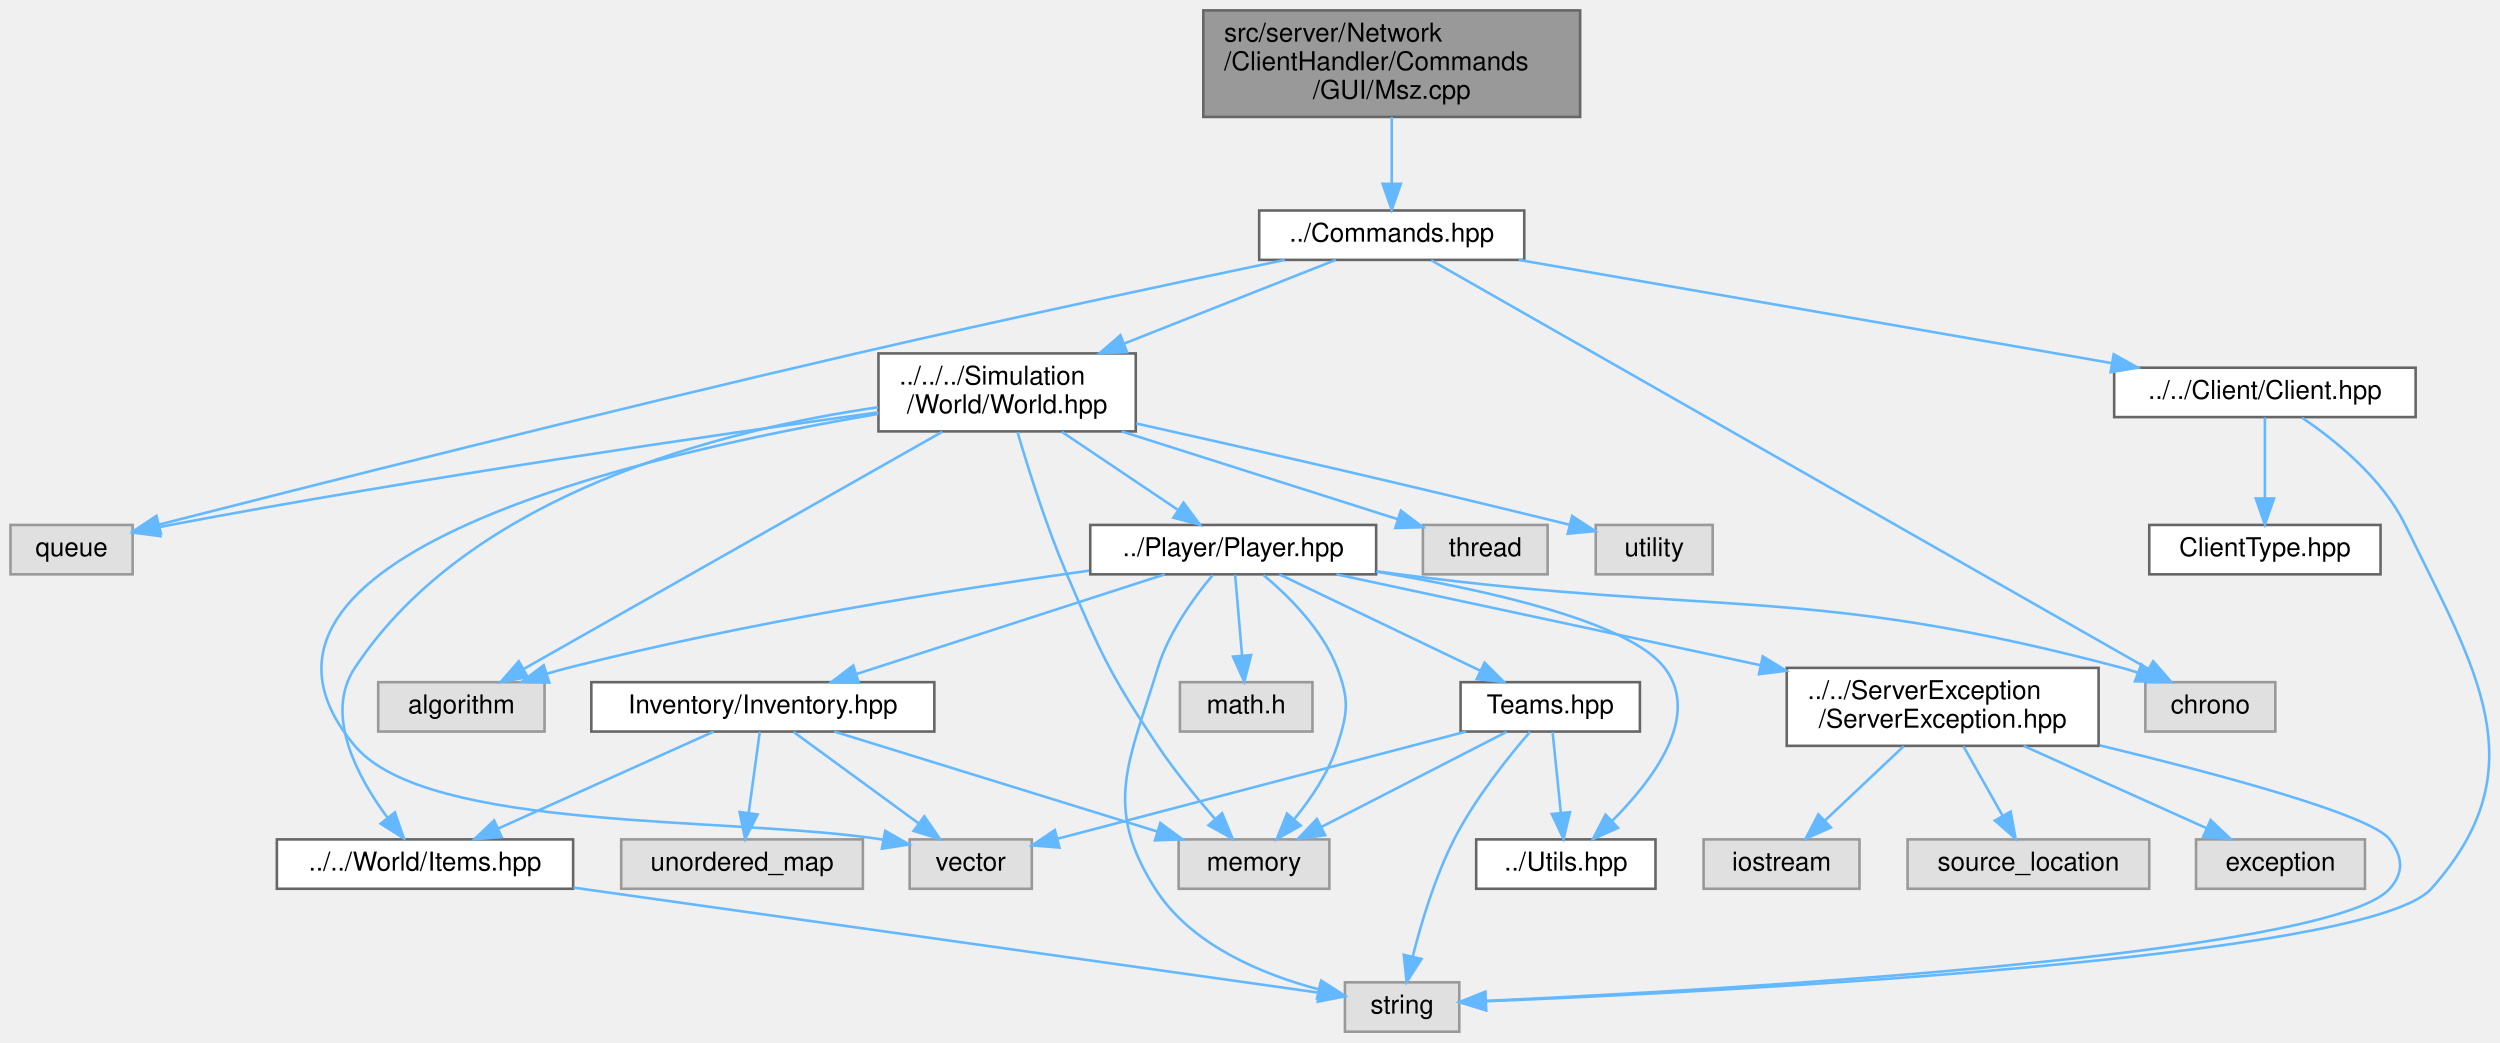
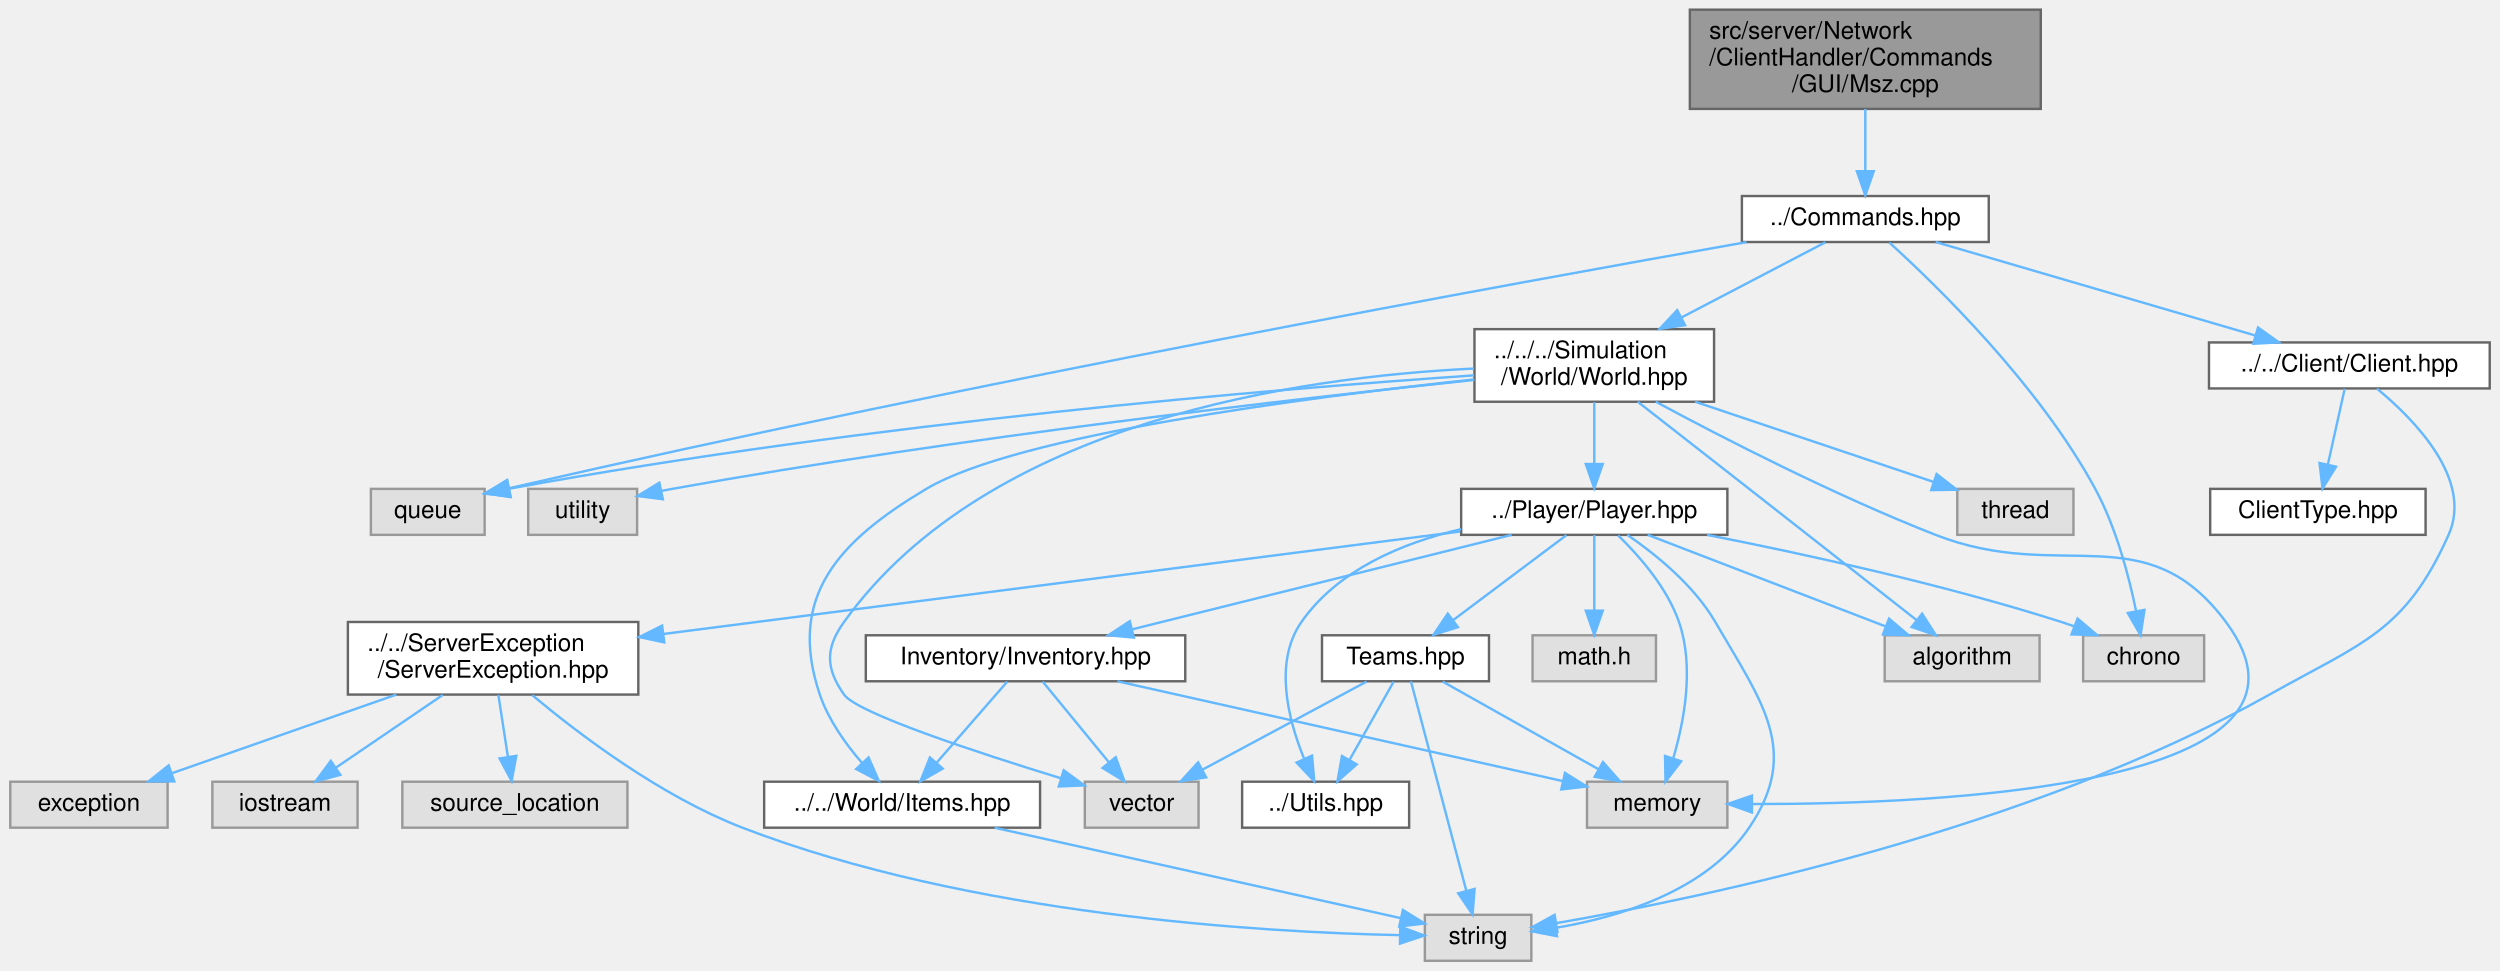
- <svg xmlns="http://www.w3.org/2000/svg" xmlns:xlink="http://www.w3.org/1999/xlink" width="962pt" height="401pt" viewBox="0.00 0.00 961.93 401.00">
+ <svg xmlns="http://www.w3.org/2000/svg" xmlns:xlink="http://www.w3.org/1999/xlink" width="1033pt" height="401pt" viewBox="0.00 0.00 1032.50 401.00">
  <g id="graph0" class="graph" transform="scale(1 1) rotate(0) translate(4 397)">
    <g id="Node000001" class="node">
      <g id="a_Node000001">
        <a xlink:title=" ">
-           <polygon fill="#999999" stroke="#666666" points="604,-393 459,-393 459,-352 604,-352 604,-393" />
-           <text text-anchor="start" x="467" y="-381" font-family="Helvetica,sans-Serif" font-size="10.00">src/server/Network</text>
-           <text text-anchor="start" x="467" y="-370" font-family="Helvetica,sans-Serif" font-size="10.00">/ClientHandler/Commands</text>
-           <text text-anchor="middle" x="531.5" y="-359" font-family="Helvetica,sans-Serif" font-size="10.00">/GUI/Msz.cpp</text>
+           <polygon fill="#999999" stroke="#666666" points="839,-393 694,-393 694,-352 839,-352 839,-393" />
+           <text text-anchor="start" x="702" y="-381" font-family="Helvetica,sans-Serif" font-size="10.00">src/server/Network</text>
+           <text text-anchor="start" x="702" y="-370" font-family="Helvetica,sans-Serif" font-size="10.00">/ClientHandler/Commands</text>
+           <text text-anchor="middle" x="766.5" y="-359" font-family="Helvetica,sans-Serif" font-size="10.00">/GUI/Msz.cpp</text>
        </a>
      </g>
    </g>
    <g id="Node000002" class="node">
      <g id="a_Node000002">
        <a xlink:href="Commands_8hpp.html" target="_top" xlink:title=" ">
-           <polygon fill="white" stroke="#666666" points="582.5,-316 480.5,-316 480.5,-297 582.5,-297 582.5,-316" />
-           <text text-anchor="middle" x="531.5" y="-304" font-family="Helvetica,sans-Serif" font-size="10.00">../Commands.hpp</text>
+           <polygon fill="white" stroke="#666666" points="817.5,-316 715.5,-316 715.5,-297 817.5,-297 817.5,-316" />
+           <text text-anchor="middle" x="766.5" y="-304" font-family="Helvetica,sans-Serif" font-size="10.00">../Commands.hpp</text>
        </a>
      </g>
    </g>
    <g id="edge1_Node000001_Node000002" class="edge">
      <g id="a_edge1_Node000001_Node000002">
        <a xlink:title=" ">
-           <path fill="none" stroke="#63b8ff" d="M531.5,-351.95C531.5,-343.85 531.5,-334.5 531.5,-326.47" />
-           <polygon fill="#63b8ff" stroke="#63b8ff" points="535,-326.26 531.5,-316.26 528,-326.26 535,-326.26" />
+           <path fill="none" stroke="#63b8ff" d="M766.5,-351.95C766.5,-343.85 766.5,-334.5 766.5,-326.47" />
+           <polygon fill="#63b8ff" stroke="#63b8ff" points="770,-326.26 766.5,-316.26 763,-326.26 770,-326.26" />
        </a>
      </g>
    </g>
    <g id="Node000003" class="node">
      <g id="a_Node000003">
        <a xlink:href="World_8hpp.html" target="_top" xlink:title=" ">
-           <polygon fill="white" stroke="#666666" points="433,-261 334,-261 334,-231 433,-231 433,-261" />
-           <text text-anchor="start" x="342" y="-249" font-family="Helvetica,sans-Serif" font-size="10.00">../../../Simulation</text>
-           <text text-anchor="middle" x="383.5" y="-238" font-family="Helvetica,sans-Serif" font-size="10.00">/World/World.hpp</text>
+           <polygon fill="white" stroke="#666666" points="704,-261 605,-261 605,-231 704,-231 704,-261" />
+           <text text-anchor="start" x="613" y="-249" font-family="Helvetica,sans-Serif" font-size="10.00">../../../Simulation</text>
+           <text text-anchor="middle" x="654.5" y="-238" font-family="Helvetica,sans-Serif" font-size="10.00">/World/World.hpp</text>
        </a>
      </g>
    </g>
    <g id="edge2_Node000002_Node000003" class="edge">
      <g id="a_edge2_Node000002_Node000003">
        <a xlink:title=" ">
-           <path fill="none" stroke="#63b8ff" d="M509.98,-296.99C488.77,-288.61 455.72,-275.55 428.72,-264.87" />
-           <polygon fill="#63b8ff" stroke="#63b8ff" points="429.67,-261.49 419.08,-261.06 427.09,-268 429.67,-261.49" />
+           <path fill="none" stroke="#63b8ff" d="M749.97,-296.87C734.35,-288.71 710.4,-276.2 690.39,-265.75" />
+           <polygon fill="#63b8ff" stroke="#63b8ff" points="692.01,-262.64 681.52,-261.11 688.77,-268.85 692.01,-262.64" />
        </a>
      </g>
    </g>
    <g id="Node000007" class="node">
      <g id="a_Node000007">
        <a xlink:title=" ">
-           <polygon fill="#e0e0e0" stroke="#999999" points="47,-195 0,-195 0,-176 47,-176 47,-195" />
-           <text text-anchor="middle" x="23.5" y="-183" font-family="Helvetica,sans-Serif" font-size="10.00">queue</text>
-         </a>
-       </g>
-     </g>
-     <g id="edge37_Node000002_Node000007" class="edge">
-       <g id="a_edge37_Node000002_Node000007">
-         <a xlink:title=" ">
-           <path fill="none" stroke="#63b8ff" d="M490.38,-296.99C448.75,-288.28 382.54,-274.19 325.5,-261 227.88,-238.42 113.13,-209.44 57.35,-195.19" />
-           <polygon fill="#63b8ff" stroke="#63b8ff" points="57.88,-191.71 47.32,-192.63 56.15,-198.5 57.88,-191.71" />
+           <polygon fill="#e0e0e0" stroke="#999999" points="196,-195 149,-195 149,-176 196,-176 196,-195" />
+           <text text-anchor="middle" x="172.5" y="-183" font-family="Helvetica,sans-Serif" font-size="10.00">queue</text>
+         </a>
+       </g>
+     </g>
+     <g id="edge36_Node000002_Node000007" class="edge">
+       <g id="a_edge36_Node000002_Node000007">
+         <a xlink:title=" ">
+           <path fill="none" stroke="#63b8ff" d="M717.41,-296.96C621.08,-279.98 400.43,-239.87 206.04,-195.25" />
+           <polygon fill="#63b8ff" stroke="#63b8ff" points="206.75,-191.82 196.22,-192.99 205.18,-198.64 206.75,-191.82" />
        </a>
      </g>
    </g>
    <g id="Node000013" class="node">
      <g id="a_Node000013">
        <a xlink:title=" ">
-           <polygon fill="#e0e0e0" stroke="#999999" points="871.5,-134.5 821.5,-134.5 821.5,-115.5 871.5,-115.5 871.5,-134.5" />
-           <text text-anchor="middle" x="846.5" y="-122.5" font-family="Helvetica,sans-Serif" font-size="10.00">chrono</text>
-         </a>
-       </g>
-     </g>
-     <g id="edge36_Node000002_Node000013" class="edge">
-       <g id="a_edge36_Node000002_Node000013">
-         <a xlink:title=" ">
-           <path fill="none" stroke="#63b8ff" d="M546.69,-296.84C597.32,-267.99 760.57,-174.97 822.43,-139.71" />
-           <polygon fill="#63b8ff" stroke="#63b8ff" points="824.5,-142.56 831.46,-134.57 821.04,-136.48 824.5,-142.56" />
-         </a>
-       </g>
-     </g>
-     <g id="Node000023" class="node">
-       <g id="a_Node000023">
+           <polygon fill="#e0e0e0" stroke="#999999" points="906.5,-134.5 856.5,-134.5 856.5,-115.5 906.5,-115.5 906.5,-134.5" />
+           <text text-anchor="middle" x="881.5" y="-122.5" font-family="Helvetica,sans-Serif" font-size="10.00">chrono</text>
+         </a>
+       </g>
+     </g>
+     <g id="edge35_Node000002_Node000013" class="edge">
+       <g id="a_edge35_Node000002_Node000013">
+         <a xlink:title=" ">
+           <path fill="none" stroke="#63b8ff" d="M776.41,-296.79C795.63,-279.37 838.14,-238.16 861.5,-195 870.12,-179.08 875.4,-159.02 878.35,-144.64" />
+           <polygon fill="#63b8ff" stroke="#63b8ff" points="881.84,-144.99 880.24,-134.51 874.96,-143.7 881.84,-144.99" />
+         </a>
+       </g>
+     </g>
+     <g id="Node000022" class="node">
+       <g id="a_Node000022">
        <a xlink:href="Client_8hpp.html" target="_top" xlink:title=" ">
-           <polygon fill="white" stroke="#666666" points="925.5,-255.5 809.5,-255.5 809.5,-236.5 925.5,-236.5 925.5,-255.5" />
-           <text text-anchor="middle" x="867.5" y="-243.5" font-family="Helvetica,sans-Serif" font-size="10.00">../../Client/Client.hpp</text>
-         </a>
-       </g>
-     </g>
-     <g id="edge33_Node000002_Node000023" class="edge">
-       <g id="a_edge33_Node000002_Node000023">
-         <a xlink:title=" ">
-           <path fill="none" stroke="#63b8ff" d="M580.36,-296.99C640.83,-286.47 743.72,-268.55 808.52,-257.27" />
-           <polygon fill="#63b8ff" stroke="#63b8ff" points="809.33,-260.68 818.58,-255.52 808.13,-253.78 809.33,-260.68" />
+           <polygon fill="white" stroke="#666666" points="1024.5,-255.5 908.5,-255.5 908.5,-236.5 1024.5,-236.5 1024.5,-255.5" />
+           <text text-anchor="middle" x="966.5" y="-243.5" font-family="Helvetica,sans-Serif" font-size="10.00">../../Client/Client.hpp</text>
+         </a>
+       </g>
+     </g>
+     <g id="edge32_Node000002_Node000022" class="edge">
+       <g id="a_edge32_Node000002_Node000022">
+         <a xlink:title=" ">
+           <path fill="none" stroke="#63b8ff" d="M795.58,-296.99C830.39,-286.81 888.82,-269.72 927.51,-258.4" />
+           <polygon fill="#63b8ff" stroke="#63b8ff" points="928.77,-261.68 937.38,-255.52 926.8,-254.96 928.77,-261.68" />
        </a>
      </g>
    </g>
    <g id="Node000004" class="node">
      <g id="a_Node000004">
        <a xlink:title=" ">
-           <polygon fill="#e0e0e0" stroke="#999999" points="205.5,-134.5 141.5,-134.5 141.5,-115.5 205.5,-115.5 205.5,-134.5" />
-           <text text-anchor="middle" x="173.5" y="-122.5" font-family="Helvetica,sans-Serif" font-size="10.00">algorithm</text>
+           <polygon fill="#e0e0e0" stroke="#999999" points="838.5,-134.5 774.5,-134.5 774.5,-115.5 838.5,-115.5 838.5,-134.5" />
+           <text text-anchor="middle" x="806.5" y="-122.5" font-family="Helvetica,sans-Serif" font-size="10.00">algorithm</text>
        </a>
      </g>
    </g>
    <g id="edge3_Node000003_Node000004" class="edge">
      <g id="a_edge3_Node000003_Node000004">
        <a xlink:title=" ">
-           <path fill="none" stroke="#63b8ff" d="M358.59,-230.88C317.85,-207.8 237.52,-162.28 197.43,-139.56" />
-           <polygon fill="#63b8ff" stroke="#63b8ff" points="199.03,-136.45 188.61,-134.56 195.58,-142.54 199.03,-136.45" />
+           <path fill="none" stroke="#63b8ff" d="M672.44,-231C685.27,-220.98 702.96,-207.17 718.5,-195 742.41,-176.28 769.95,-154.68 787.76,-140.71" />
+           <polygon fill="#63b8ff" stroke="#63b8ff" points="789.96,-143.43 795.67,-134.5 785.64,-137.92 789.96,-143.43" />
        </a>
      </g>
    </g>
    <g id="Node000005" class="node">
      <g id="a_Node000005">
        <a xlink:title=" ">
-           <polygon fill="#e0e0e0" stroke="#999999" points="507.5,-74 449.5,-74 449.5,-55 507.5,-55 507.5,-74" />
-           <text text-anchor="middle" x="478.5" y="-62" font-family="Helvetica,sans-Serif" font-size="10.00">memory</text>
+           <polygon fill="#e0e0e0" stroke="#999999" points="709.5,-74 651.5,-74 651.5,-55 709.5,-55 709.5,-74" />
+           <text text-anchor="middle" x="680.5" y="-62" font-family="Helvetica,sans-Serif" font-size="10.00">memory</text>
        </a>
      </g>
    </g>
    <g id="edge4_Node000003_Node000005" class="edge">
      <g id="a_edge4_Node000003_Node000005">
        <a xlink:title=" ">
-           <path fill="none" stroke="#63b8ff" d="M387.5,-230.74C391.64,-216.6 398.6,-194.46 406.5,-176 419.57,-145.48 423.01,-137.58 441.5,-110 448.06,-100.21 456.37,-90.06 463.46,-81.92" />
-           <polygon fill="#63b8ff" stroke="#63b8ff" points="466.23,-84.07 470.27,-74.27 461.01,-79.41 466.23,-84.07" />
+           <path fill="none" stroke="#63b8ff" d="M679.92,-230.99C707.72,-216.03 753.88,-192.3 795.5,-176 847.35,-155.69 882.26,-184.67 915.5,-140 965.93,-72.22 798.88,-64.67 719.75,-64.77" />
+           <polygon fill="#63b8ff" stroke="#63b8ff" points="719.63,-61.27 709.65,-64.82 719.66,-68.27 719.63,-61.27" />
        </a>
      </g>
    </g>
    <g id="Node000006" class="node">
      <g id="a_Node000006">
        <a xlink:title=" ">
-           <polygon fill="#e0e0e0" stroke="#999999" points="393,-74 346,-74 346,-55 393,-55 393,-74" />
-           <text text-anchor="middle" x="369.5" y="-62" font-family="Helvetica,sans-Serif" font-size="10.00">vector</text>
+           <polygon fill="#e0e0e0" stroke="#999999" points="491,-74 444,-74 444,-55 491,-55 491,-74" />
+           <text text-anchor="middle" x="467.5" y="-62" font-family="Helvetica,sans-Serif" font-size="10.00">vector</text>
        </a>
      </g>
    </g>
    <g id="edge5_Node000003_Node000006" class="edge">
      <g id="a_edge5_Node000003_Node000006">
        <a xlink:title=" ">
-           <path fill="none" stroke="#63b8ff" d="M333.87,-237.72C244.49,-222.62 71.17,-183.04 132.5,-110 160.5,-76.65 277.43,-83 335.64,-73.93" />
-           <polygon fill="#63b8ff" stroke="#63b8ff" points="336.6,-77.31 345.79,-72.04 335.32,-70.43 336.6,-77.31" />
+           <path fill="none" stroke="#63b8ff" d="M604.81,-244.72C533.51,-241.31 404.19,-223.23 344.5,-140 336.73,-129.16 336.84,-120.91 344.5,-110 349.89,-102.32 399.54,-86.02 434.08,-75.43" />
+           <polygon fill="#63b8ff" stroke="#63b8ff" points="435.27,-78.73 443.82,-72.47 433.23,-72.03 435.27,-78.73" />
        </a>
      </g>
    </g>
    <g id="edge6_Node000003_Node000007" class="edge">
      <g id="a_edge6_Node000003_Node000007">
        <a xlink:title=" ">
-           <path fill="none" stroke="#63b8ff" d="M333.96,-238.34C270.58,-229.59 157.52,-213.17 61.5,-195 60.05,-194.72 58.56,-194.43 57.07,-194.13" />
-           <polygon fill="#63b8ff" stroke="#63b8ff" points="57.67,-190.68 47.17,-192.05 56.23,-197.53 57.67,-190.68" />
+           <path fill="none" stroke="#63b8ff" d="M604.87,-241.91C523.36,-236.31 355.99,-222.59 206.03,-195.04" />
+           <polygon fill="#63b8ff" stroke="#63b8ff" points="206.65,-191.6 196.18,-193.21 205.37,-198.48 206.65,-191.6" />
        </a>
      </g>
    </g>
    <g id="Node000008" class="node">
      <g id="a_Node000008">
        <a xlink:title=" ">
-           <polygon fill="#e0e0e0" stroke="#999999" points="591.5,-195 543.5,-195 543.5,-176 591.5,-176 591.5,-195" />
-           <text text-anchor="middle" x="567.5" y="-183" font-family="Helvetica,sans-Serif" font-size="10.00">thread</text>
+           <polygon fill="#e0e0e0" stroke="#999999" points="852.5,-195 804.5,-195 804.5,-176 852.5,-176 852.5,-195" />
+           <text text-anchor="middle" x="828.5" y="-183" font-family="Helvetica,sans-Serif" font-size="10.00">thread</text>
        </a>
      </g>
    </g>
    <g id="edge7_Node000003_Node000008" class="edge">
      <g id="a_edge7_Node000003_Node000008">
        <a xlink:title=" ">
-           <path fill="none" stroke="#63b8ff" d="M427.57,-230.99C460.24,-220.6 504.09,-206.66 533.94,-197.17" />
-           <polygon fill="#63b8ff" stroke="#63b8ff" points="535.02,-200.5 543.49,-194.13 532.9,-193.83 535.02,-200.5" />
+           <path fill="none" stroke="#63b8ff" d="M696.18,-230.99C726.26,-220.87 766.38,-207.38 794.53,-197.92" />
+           <polygon fill="#63b8ff" stroke="#63b8ff" points="795.95,-201.13 804.32,-194.63 793.72,-194.5 795.95,-201.13" />
        </a>
      </g>
    </g>
    <g id="Node000009" class="node">
      <g id="a_Node000009">
        <a xlink:title=" ">
-           <polygon fill="#e0e0e0" stroke="#999999" points="655,-195 610,-195 610,-176 655,-176 655,-195" />
-           <text text-anchor="middle" x="632.5" y="-183" font-family="Helvetica,sans-Serif" font-size="10.00">utility</text>
+           <polygon fill="#e0e0e0" stroke="#999999" points="259,-195 214,-195 214,-176 259,-176 259,-195" />
+           <text text-anchor="middle" x="236.5" y="-183" font-family="Helvetica,sans-Serif" font-size="10.00">utility</text>
        </a>
      </g>
    </g>
    <g id="edge8_Node000003_Node000009" class="edge">
      <g id="a_edge8_Node000003_Node000009">
        <a xlink:title=" ">
-           <path fill="none" stroke="#63b8ff" d="M433.17,-234.05C475.07,-224.7 536.88,-210.64 600.06,-195.04" />
-           <polygon fill="#63b8ff" stroke="#63b8ff" points="600.93,-198.43 609.8,-192.63 599.25,-191.64 600.93,-198.43" />
+           <path fill="none" stroke="#63b8ff" d="M604.95,-240.02C532.03,-232.35 391.68,-216.28 273.5,-195 272.04,-194.74 270.55,-194.45 269.05,-194.16" />
+           <polygon fill="#63b8ff" stroke="#63b8ff" points="269.64,-190.71 259.13,-192.06 268.19,-197.55 269.64,-190.71" />
        </a>
      </g>
    </g>
    <g id="Node000010" class="node">
      <g id="a_Node000010">
        <a xlink:href="Player_8hpp.html" target="_top" xlink:title=" ">
-           <polygon fill="white" stroke="#666666" points="525.5,-195 415.5,-195 415.5,-176 525.5,-176 525.5,-195" />
-           <text text-anchor="middle" x="470.5" y="-183" font-family="Helvetica,sans-Serif" font-size="10.00">../Player/Player.hpp</text>
+           <polygon fill="white" stroke="#666666" points="709.5,-195 599.5,-195 599.5,-176 709.5,-176 709.5,-195" />
+           <text text-anchor="middle" x="654.5" y="-183" font-family="Helvetica,sans-Serif" font-size="10.00">../Player/Player.hpp</text>
        </a>
      </g>
    </g>
    <g id="edge9_Node000003_Node000010" class="edge">
      <g id="a_edge9_Node000003_Node000010">
        <a xlink:title=" ">
-           <path fill="none" stroke="#63b8ff" d="M404.56,-230.84C418.04,-221.77 435.49,-210.04 449.05,-200.92" />
-           <polygon fill="#63b8ff" stroke="#63b8ff" points="451.37,-203.58 457.72,-195.09 447.47,-197.77 451.37,-203.58" />
+           <path fill="none" stroke="#63b8ff" d="M654.5,-230.84C654.5,-223.21 654.5,-213.7 654.5,-205.45" />
+           <polygon fill="#63b8ff" stroke="#63b8ff" points="658,-205.27 654.5,-195.27 651,-205.27 658,-205.27" />
        </a>
      </g>
    </g>
    <g id="Node000019" class="node">
      <g id="a_Node000019">
        <a xlink:href="Items_8hpp.html" target="_top" xlink:title=" ">
-           <polygon fill="white" stroke="#666666" points="216.5,-74 102.5,-74 102.5,-55 216.5,-55 216.5,-74" />
-           <text text-anchor="middle" x="159.5" y="-62" font-family="Helvetica,sans-Serif" font-size="10.00">../../World/Items.hpp</text>
-         </a>
-       </g>
-     </g>
-     <g id="edge32_Node000003_Node000019" class="edge">
-       <g id="a_edge32_Node000003_Node000019">
-         <a xlink:title=" ">
-           <path fill="none" stroke="#63b8ff" d="M333.85,-240.29C274.34,-231.67 177.09,-207.49 132.5,-140 120.6,-121.99 133.44,-98.06 145.15,-82.24" />
-           <polygon fill="#63b8ff" stroke="#63b8ff" points="147.92,-84.39 151.38,-74.38 142.43,-80.04 147.92,-84.39" />
+           <polygon fill="white" stroke="#666666" points="425.5,-74 311.5,-74 311.5,-55 425.5,-55 425.5,-74" />
+           <text text-anchor="middle" x="368.5" y="-62" font-family="Helvetica,sans-Serif" font-size="10.00">../../World/Items.hpp</text>
+         </a>
+       </g>
+     </g>
+     <g id="edge31_Node000003_Node000019" class="edge">
+       <g id="a_edge31_Node000003_Node000019">
+         <a xlink:title=" ">
+           <path fill="none" stroke="#63b8ff" d="M604.77,-240.21C535.96,-232.87 415.93,-217.32 378.5,-195 341.96,-173.22 320.87,-150.3 334.5,-110 338.06,-99.47 345.22,-89.48 352.05,-81.63" />
+           <polygon fill="#63b8ff" stroke="#63b8ff" points="354.63,-84.01 358.89,-74.31 349.51,-79.23 354.63,-84.01" />
        </a>
      </g>
    </g>
    <g id="edge12_Node000010_Node000004" class="edge">
      <g id="a_edge12_Node000010_Node000004">
        <a xlink:title=" ">
-           <path fill="none" stroke="#63b8ff" d="M415.04,-177.42C362.82,-170.16 282.68,-157.45 214.5,-140 211.86,-139.32 209.14,-138.56 206.43,-137.74" />
-           <polygon fill="#63b8ff" stroke="#63b8ff" points="207.32,-134.35 196.72,-134.64 205.18,-141.02 207.32,-134.35" />
+           <path fill="none" stroke="#63b8ff" d="M676.6,-175.99C702.49,-166.03 745.58,-149.45 774.97,-138.13" />
+           <polygon fill="#63b8ff" stroke="#63b8ff" points="776.3,-141.38 784.37,-134.52 773.78,-134.84 776.3,-141.38" />
        </a>
      </g>
    </g>
    <g id="edge14_Node000010_Node000005" class="edge">
      <g id="a_edge14_Node000010_Node000005">
        <a xlink:title=" ">
-           <path fill="none" stroke="#63b8ff" d="M482.14,-175.73C491.81,-167.67 504.85,-154.74 510.5,-140 515.27,-127.55 514.59,-122.69 510.5,-110 507.16,-99.62 500.4,-89.62 493.95,-81.74" />
-           <polygon fill="#63b8ff" stroke="#63b8ff" points="496.47,-79.31 487.25,-74.1 491.21,-83.92 496.47,-79.31" />
+           <path fill="none" stroke="#63b8ff" d="M664.38,-175.75C672.89,-167.5 684.55,-154.3 689.5,-140 695.88,-121.57 691.72,-99.23 687.17,-83.84" />
+           <polygon fill="#63b8ff" stroke="#63b8ff" points="690.39,-82.43 683.93,-74.03 683.74,-84.62 690.39,-82.43" />
        </a>
      </g>
    </g>
    <g id="Node000011" class="node">
      <g id="a_Node000011">
        <a xlink:title=" ">
-           <polygon fill="#e0e0e0" stroke="#999999" points="557.5,-19 513.5,-19 513.5,0 557.5,0 557.5,-19" />
-           <text text-anchor="middle" x="535.5" y="-7" font-family="Helvetica,sans-Serif" font-size="10.00">string</text>
+           <polygon fill="#e0e0e0" stroke="#999999" points="628.5,-19 584.5,-19 584.5,0 628.5,0 628.5,-19" />
+           <text text-anchor="middle" x="606.5" y="-7" font-family="Helvetica,sans-Serif" font-size="10.00">string</text>
        </a>
      </g>
    </g>
    <g id="edge10_Node000010_Node000011" class="edge">
      <g id="a_edge10_Node000010_Node000011">
        <a xlink:title=" ">
-           <path fill="none" stroke="#63b8ff" d="M462.61,-175.73C455.55,-167.27 445.7,-153.76 441.5,-140 430.47,-103.87 420.23,-86.88 440.5,-55 454.25,-33.37 481.59,-22.08 503.42,-16.29" />
-           <polygon fill="#63b8ff" stroke="#63b8ff" points="504.39,-19.66 513.3,-13.93 502.76,-12.85 504.39,-19.66" />
+           <path fill="none" stroke="#63b8ff" d="M668.16,-176C679.66,-168.1 695.63,-155.27 704.5,-140 723.73,-106.89 740,-86.68 718.5,-55 700.76,-28.87 665,-18.08 638.63,-13.63" />
+           <polygon fill="#63b8ff" stroke="#63b8ff" points="639.1,-10.16 628.7,-12.17 638.08,-17.08 639.1,-10.16" />
        </a>
      </g>
    </g>
    <g id="Node000012" class="node">
      <g id="a_Node000012">
        <a xlink:title=" ">
-           <polygon fill="#e0e0e0" stroke="#999999" points="501,-134.5 450,-134.5 450,-115.5 501,-115.5 501,-134.5" />
-           <text text-anchor="middle" x="475.5" y="-122.5" font-family="Helvetica,sans-Serif" font-size="10.00">math.h</text>
+           <polygon fill="#e0e0e0" stroke="#999999" points="680,-134.5 629,-134.5 629,-115.5 680,-115.5 680,-134.5" />
+           <text text-anchor="middle" x="654.5" y="-122.5" font-family="Helvetica,sans-Serif" font-size="10.00">math.h</text>
        </a>
      </g>
    </g>
    <g id="edge11_Node000010_Node000012" class="edge">
      <g id="a_edge11_Node000010_Node000012">
        <a xlink:title=" ">
-           <path fill="none" stroke="#63b8ff" d="M471.24,-175.87C471.93,-167.75 473,-155.31 473.89,-144.89" />
-           <polygon fill="#63b8ff" stroke="#63b8ff" points="477.39,-144.93 474.76,-134.67 470.42,-144.33 477.39,-144.93" />
+           <path fill="none" stroke="#63b8ff" d="M654.5,-175.87C654.5,-167.75 654.5,-155.31 654.5,-144.89" />
+           <polygon fill="#63b8ff" stroke="#63b8ff" points="658,-144.67 654.5,-134.67 651,-144.67 658,-144.67" />
        </a>
      </g>
    </g>
    <g id="edge13_Node000010_Node000013" class="edge">
      <g id="a_edge13_Node000010_Node000013">
        <a xlink:title=" ">
-           <path fill="none" stroke="#63b8ff" d="M525.66,-177.16C528.65,-176.77 531.61,-176.38 534.5,-176 658.03,-159.8 692.09,-171.99 812.5,-140 814.44,-139.48 816.42,-138.88 818.4,-138.22" />
-           <polygon fill="#63b8ff" stroke="#63b8ff" points="819.96,-141.38 828.1,-134.6 817.51,-134.82 819.96,-141.38" />
+           <path fill="none" stroke="#63b8ff" d="M701.09,-175.99C740.54,-168.25 798.36,-155.67 847.5,-140 849.17,-139.47 850.88,-138.89 852.59,-138.28" />
+           <polygon fill="#63b8ff" stroke="#63b8ff" points="854.2,-141.41 862.29,-134.55 851.69,-134.87 854.2,-141.41" />
        </a>
      </g>
    </g>
    <g id="Node000014" class="node">
      <g id="a_Node000014">
        <a xlink:href="ServerException_8hpp.html" target="_top" xlink:title=" ">
-           <polygon fill="white" stroke="#666666" points="803.5,-140 683.5,-140 683.5,-110 803.5,-110 803.5,-140" />
-           <text text-anchor="start" x="691.5" y="-128" font-family="Helvetica,sans-Serif" font-size="10.00">../../ServerException</text>
-           <text text-anchor="middle" x="743.5" y="-117" font-family="Helvetica,sans-Serif" font-size="10.00">/ServerException.hpp</text>
+           <polygon fill="white" stroke="#666666" points="259.5,-140 139.5,-140 139.5,-110 259.5,-110 259.5,-140" />
+           <text text-anchor="start" x="147.5" y="-128" font-family="Helvetica,sans-Serif" font-size="10.00">../../ServerException</text>
+           <text text-anchor="middle" x="199.5" y="-117" font-family="Helvetica,sans-Serif" font-size="10.00">/ServerException.hpp</text>
        </a>
      </g>
    </g>
    <g id="edge15_Node000010_Node000014" class="edge">
      <g id="a_edge15_Node000010_Node000014">
        <a xlink:title=" ">
-           <path fill="none" stroke="#63b8ff" d="M510.2,-175.99C552.92,-166.84 621.7,-152.1 673.54,-140.99" />
-           <polygon fill="#63b8ff" stroke="#63b8ff" points="674.29,-144.41 683.34,-138.89 672.83,-137.57 674.29,-144.41" />
+           <path fill="none" stroke="#63b8ff" d="M599.16,-177.39C516.5,-166.76 360.8,-146.74 270.06,-135.07" />
+           <polygon fill="#63b8ff" stroke="#63b8ff" points="270.23,-131.57 259.87,-133.76 269.34,-138.51 270.23,-131.57" />
        </a>
      </g>
    </g>
    <g id="Node000018" class="node">
      <g id="a_Node000018">
        <a xlink:href="Inventory_8hpp.html" target="_top" xlink:title=" ">
-           <polygon fill="white" stroke="#666666" points="355.5,-134.5 223.5,-134.5 223.5,-115.5 355.5,-115.5 355.5,-134.5" />
-           <text text-anchor="middle" x="289.5" y="-122.5" font-family="Helvetica,sans-Serif" font-size="10.00">Inventory/Inventory.hpp</text>
+           <polygon fill="white" stroke="#666666" points="485.5,-134.5 353.5,-134.5 353.5,-115.5 485.5,-115.5 485.5,-134.5" />
+           <text text-anchor="middle" x="419.5" y="-122.5" font-family="Helvetica,sans-Serif" font-size="10.00">Inventory/Inventory.hpp</text>
        </a>
      </g>
    </g>
    <g id="edge20_Node000010_Node000018" class="edge">
      <g id="a_edge20_Node000010_Node000018">
        <a xlink:title=" ">
-           <path fill="none" stroke="#63b8ff" d="M444.18,-175.99C412.95,-165.9 360.7,-149.01 325.68,-137.69" />
-           <polygon fill="#63b8ff" stroke="#63b8ff" points="326.44,-134.26 315.85,-134.52 324.29,-140.92 326.44,-134.26" />
+           <path fill="none" stroke="#63b8ff" d="M620.33,-175.99C578.91,-165.68 509.02,-148.28 463.58,-136.97" />
+           <polygon fill="#63b8ff" stroke="#63b8ff" points="464.26,-133.54 453.71,-134.52 462.57,-140.33 464.26,-133.54" />
+         </a>
+       </g>
+     </g>
+     <g id="Node000020" class="node">
+       <g id="a_Node000020">
+         <a xlink:href="Teams_8hpp.html" target="_top" xlink:title=" ">
+           <polygon fill="white" stroke="#666666" points="611,-134.5 542,-134.5 542,-115.5 611,-115.5 611,-134.5" />
+           <text text-anchor="middle" x="576.5" y="-122.5" font-family="Helvetica,sans-Serif" font-size="10.00">Teams.hpp</text>
+         </a>
+       </g>
+     </g>
+     <g id="edge25_Node000010_Node000020" class="edge">
+       <g id="a_edge25_Node000010_Node000020">
+         <a xlink:title=" ">
+           <path fill="none" stroke="#63b8ff" d="M642.99,-175.87C630.66,-166.62 610.88,-151.78 596.09,-140.69" />
+           <polygon fill="#63b8ff" stroke="#63b8ff" points="598.16,-137.87 588.06,-134.67 593.96,-143.47 598.16,-137.87" />
        </a>
      </g>
    </g>
    <g id="Node000021" class="node">
      <g id="a_Node000021">
-         <a xlink:href="Teams_8hpp.html" target="_top" xlink:title=" ">
-           <polygon fill="white" stroke="#666666" points="627,-134.5 558,-134.5 558,-115.5 627,-115.5 627,-134.5" />
-           <text text-anchor="middle" x="592.5" y="-122.5" font-family="Helvetica,sans-Serif" font-size="10.00">Teams.hpp</text>
-         </a>
-       </g>
-     </g>
-     <g id="edge26_Node000010_Node000021" class="edge">
-       <g id="a_edge26_Node000010_Node000021">
-         <a xlink:title=" ">
-           <path fill="none" stroke="#63b8ff" d="M488.24,-175.99C508.57,-166.25 542.11,-150.16 565.64,-138.88" />
-           <polygon fill="#63b8ff" stroke="#63b8ff" points="567.24,-142 574.74,-134.52 564.21,-135.68 567.24,-142" />
-         </a>
-       </g>
-     </g>
-     <g id="Node000022" class="node">
-       <g id="a_Node000022">
        <a xlink:href="Utils_8hpp.html" target="_top" xlink:title=" ">
-           <polygon fill="white" stroke="#666666" points="633,-74 564,-74 564,-55 633,-55 633,-74" />
-           <text text-anchor="middle" x="598.5" y="-62" font-family="Helvetica,sans-Serif" font-size="10.00">../Utils.hpp</text>
-         </a>
-       </g>
-     </g>
-     <g id="edge31_Node000010_Node000022" class="edge">
-       <g id="a_edge31_Node000010_Node000022">
-         <a xlink:title=" ">
-           <path fill="none" stroke="#63b8ff" d="M525.74,-176.99C568.59,-169.9 622.92,-157.7 636.5,-140 650.7,-121.49 632.1,-96.86 616.28,-81.09" />
-           <polygon fill="#63b8ff" stroke="#63b8ff" points="618.57,-78.44 608.9,-74.12 613.77,-83.53 618.57,-78.44" />
+           <polygon fill="white" stroke="#666666" points="578,-74 509,-74 509,-55 578,-55 578,-74" />
+           <text text-anchor="middle" x="543.5" y="-62" font-family="Helvetica,sans-Serif" font-size="10.00">../Utils.hpp</text>
+         </a>
+       </g>
+     </g>
+     <g id="edge30_Node000010_Node000021" class="edge">
+       <g id="a_edge30_Node000010_Node000021">
+         <a xlink:title=" ">
+           <path fill="none" stroke="#63b8ff" d="M599.47,-178.38C575.05,-172.62 548.48,-161.48 533.5,-140 521.98,-123.49 527.97,-99.84 534.55,-83.64" />
+           <polygon fill="#63b8ff" stroke="#63b8ff" points="537.88,-84.77 538.79,-74.22 531.5,-81.9 537.88,-84.77" />
        </a>
      </g>
    </g>
    <g id="edge18_Node000014_Node000011" class="edge">
      <g id="a_edge18_Node000014_Node000011">
        <a xlink:title=" ">
-           <path fill="none" stroke="#63b8ff" d="M803.95,-110.18C850.65,-98.89 908.5,-83.33 915.5,-74 920.57,-67.25 921.11,-61.31 915.5,-55 892.51,-29.16 655.32,-15.91 567.75,-11.87" />
-           <polygon fill="#63b8ff" stroke="#63b8ff" points="567.75,-8.36 557.6,-11.41 567.44,-15.36 567.75,-8.36" />
+           <path fill="none" stroke="#63b8ff" d="M215.68,-109.75C234.94,-93.65 268.76,-68 302.5,-55 396.49,-18.78 517.22,-11.78 574.11,-10.6" />
+           <polygon fill="#63b8ff" stroke="#63b8ff" points="574.34,-14.1 584.29,-10.44 574.23,-7.1 574.34,-14.1" />
        </a>
      </g>
    </g>
    <g id="Node000015" class="node">
      <g id="a_Node000015">
        <a xlink:title=" ">
-           <polygon fill="#e0e0e0" stroke="#999999" points="906,-74 841,-74 841,-55 906,-55 906,-74" />
-           <text text-anchor="middle" x="873.5" y="-62" font-family="Helvetica,sans-Serif" font-size="10.00">exception</text>
+           <polygon fill="#e0e0e0" stroke="#999999" points="65,-74 0,-74 0,-55 65,-55 65,-74" />
+           <text text-anchor="middle" x="32.5" y="-62" font-family="Helvetica,sans-Serif" font-size="10.00">exception</text>
        </a>
      </g>
    </g>
    <g id="edge16_Node000014_Node000015" class="edge">
      <g id="a_edge16_Node000014_Node000015">
        <a xlink:title=" ">
-           <path fill="none" stroke="#63b8ff" d="M774.64,-109.99C796.04,-100.36 824.23,-87.67 845.03,-78.31" />
-           <polygon fill="#63b8ff" stroke="#63b8ff" points="846.62,-81.43 854.3,-74.14 843.75,-75.05 846.62,-81.43" />
+           <path fill="none" stroke="#63b8ff" d="M159.5,-109.99C131.26,-100.1 93.82,-86.98 66.92,-77.56" />
+           <polygon fill="#63b8ff" stroke="#63b8ff" points="67.76,-74.14 57.16,-74.14 65.44,-80.75 67.76,-74.14" />
        </a>
      </g>
    </g>
    <g id="Node000016" class="node">
      <g id="a_Node000016">
        <a xlink:title=" ">
-           <polygon fill="#e0e0e0" stroke="#999999" points="711.5,-74 651.5,-74 651.5,-55 711.5,-55 711.5,-74" />
-           <text text-anchor="middle" x="681.5" y="-62" font-family="Helvetica,sans-Serif" font-size="10.00">iostream</text>
+           <polygon fill="#e0e0e0" stroke="#999999" points="143.5,-74 83.5,-74 83.5,-55 143.5,-55 143.5,-74" />
+           <text text-anchor="middle" x="113.5" y="-62" font-family="Helvetica,sans-Serif" font-size="10.00">iostream</text>
        </a>
      </g>
    </g>
    <g id="edge17_Node000014_Node000016" class="edge">
      <g id="a_edge17_Node000014_Node000016">
        <a xlink:title=" ">
-           <path fill="none" stroke="#63b8ff" d="M728.49,-109.84C719.31,-101.17 707.55,-90.08 698.09,-81.15" />
-           <polygon fill="#63b8ff" stroke="#63b8ff" points="700.47,-78.58 690.79,-74.27 695.66,-83.67 700.47,-78.58" />
+           <path fill="none" stroke="#63b8ff" d="M178.68,-109.84C165.35,-100.77 148.11,-89.04 134.71,-79.92" />
+           <polygon fill="#63b8ff" stroke="#63b8ff" points="136.37,-76.83 126.13,-74.09 132.43,-82.61 136.37,-76.83" />
        </a>
      </g>
    </g>
    <g id="Node000017" class="node">
      <g id="a_Node000017">
        <a xlink:title=" ">
-           <polygon fill="#e0e0e0" stroke="#999999" points="823,-74 730,-74 730,-55 823,-55 823,-74" />
-           <text text-anchor="middle" x="776.5" y="-62" font-family="Helvetica,sans-Serif" font-size="10.00">source_location</text>
+           <polygon fill="#e0e0e0" stroke="#999999" points="255,-74 162,-74 162,-55 255,-55 255,-74" />
+           <text text-anchor="middle" x="208.5" y="-62" font-family="Helvetica,sans-Serif" font-size="10.00">source_location</text>
        </a>
      </g>
    </g>
    <g id="edge19_Node000014_Node000017" class="edge">
      <g id="a_edge19_Node000014_Node000017">
        <a xlink:title=" ">
-           <path fill="none" stroke="#63b8ff" d="M751.49,-109.84C756.03,-101.78 761.77,-91.62 766.6,-83.06" />
-           <polygon fill="#63b8ff" stroke="#63b8ff" points="769.69,-84.7 771.56,-74.27 763.59,-81.26 769.69,-84.7" />
+           <path fill="none" stroke="#63b8ff" d="M201.68,-109.84C202.87,-102.13 204.35,-92.49 205.63,-84.17" />
+           <polygon fill="#63b8ff" stroke="#63b8ff" points="209.09,-84.68 207.15,-74.27 202.17,-83.62 209.09,-84.68" />
        </a>
      </g>
    </g>
    <g id="edge22_Node000018_Node000005" class="edge">
      <g id="a_edge22_Node000018_Node000005">
        <a xlink:title=" ">
-           <path fill="none" stroke="#63b8ff" d="M316.98,-115.49C349.74,-105.36 404.62,-88.37 441.19,-77.05" />
-           <polygon fill="#63b8ff" stroke="#63b8ff" points="442.47,-80.32 450.98,-74.02 440.4,-73.63 442.47,-80.32" />
+           <path fill="none" stroke="#63b8ff" d="M457.45,-115.49C506.55,-104.49 591.67,-85.41 641.35,-74.28" />
+           <polygon fill="#63b8ff" stroke="#63b8ff" points="642.39,-77.63 651.39,-72.03 640.86,-70.8 642.39,-77.63" />
        </a>
      </g>
    </g>
    <g id="edge21_Node000018_Node000006" class="edge">
      <g id="a_edge21_Node000018_Node000006">
        <a xlink:title=" ">
-           <path fill="none" stroke="#63b8ff" d="M301.3,-115.37C313.95,-106.12 334.24,-91.28 349.41,-80.19" />
-           <polygon fill="#63b8ff" stroke="#63b8ff" points="351.64,-82.9 357.65,-74.17 347.51,-77.24 351.64,-82.9" />
+           <path fill="none" stroke="#63b8ff" d="M426.58,-115.37C433.74,-106.64 444.99,-92.93 453.89,-82.09" />
+           <polygon fill="#63b8ff" stroke="#63b8ff" points="456.75,-84.12 460.39,-74.17 451.34,-79.68 456.75,-84.12" />
        </a>
      </g>
    </g>
    <g id="edge23_Node000018_Node000019" class="edge">
      <g id="a_edge23_Node000018_Node000019">
        <a xlink:title=" ">
-           <path fill="none" stroke="#63b8ff" d="M270.6,-115.49C248.84,-105.7 212.88,-89.52 187.79,-78.23" />
-           <polygon fill="#63b8ff" stroke="#63b8ff" points="188.98,-74.93 178.43,-74.02 186.11,-81.31 188.98,-74.93" />
-         </a>
-       </g>
-     </g>
-     <g id="Node000020" class="node">
-       <g id="a_Node000020">
-         <a xlink:title=" ">
-           <polygon fill="#e0e0e0" stroke="#999999" points="328,-74 235,-74 235,-55 328,-55 328,-74" />
-           <text text-anchor="middle" x="281.5" y="-62" font-family="Helvetica,sans-Serif" font-size="10.00">unordered_map</text>
-         </a>
-       </g>
-     </g>
-     <g id="edge25_Node000018_Node000020" class="edge">
-       <g id="a_edge25_Node000018_Node000020">
-         <a xlink:title=" ">
-           <path fill="none" stroke="#63b8ff" d="M288.32,-115.37C287.21,-107.25 285.51,-94.81 284.08,-84.39" />
-           <polygon fill="#63b8ff" stroke="#63b8ff" points="287.51,-83.6 282.69,-74.17 280.57,-84.55 287.51,-83.6" />
+           <path fill="none" stroke="#63b8ff" d="M411.97,-115.37C404.29,-106.55 392.18,-92.66 382.69,-81.77" />
+           <polygon fill="#63b8ff" stroke="#63b8ff" points="385.27,-79.41 376.06,-74.17 379.99,-84.01 385.27,-79.41" />
        </a>
      </g>
    </g>
    <g id="edge24_Node000019_Node000011" class="edge">
      <g id="a_edge24_Node000019_Node000011">
        <a xlink:title=" ">
-           <path fill="none" stroke="#63b8ff" d="M216.61,-55.45C296.62,-44.17 439.43,-24.04 503.2,-15.05" />
-           <polygon fill="#63b8ff" stroke="#63b8ff" points="504.03,-18.47 513.44,-13.61 503.05,-11.54 504.03,-18.47" />
-         </a>
-       </g>
-     </g>
-     <g id="edge28_Node000021_Node000005" class="edge">
-       <g id="a_edge28_Node000021_Node000005">
-         <a xlink:title=" ">
-           <path fill="none" stroke="#63b8ff" d="M575.68,-115.37C556.9,-105.73 526.3,-90.03 504.45,-78.81" />
-           <polygon fill="#63b8ff" stroke="#63b8ff" points="505.89,-75.62 495.39,-74.17 502.69,-81.85 505.89,-75.62" />
-         </a>
-       </g>
-     </g>
-     <g id="edge30_Node000021_Node000006" class="edge">
-       <g id="a_edge30_Node000021_Node000006">
-         <a xlink:title=" ">
-           <path fill="none" stroke="#63b8ff" d="M560.07,-115.49C518.11,-104.49 445.37,-85.4 402.93,-74.27" />
-           <polygon fill="#63b8ff" stroke="#63b8ff" points="403.64,-70.84 393.08,-71.69 401.87,-77.61 403.64,-70.84" />
-         </a>
-       </g>
-     </g>
-     <g id="edge29_Node000021_Node000011" class="edge">
-       <g id="a_edge29_Node000021_Node000011">
-         <a xlink:title=" ">
-           <path fill="none" stroke="#63b8ff" d="M584.71,-115.38C576.46,-105.86 563.54,-89.78 555.5,-74 548.2,-59.66 542.92,-42.14 539.63,-29.14" />
-           <polygon fill="#63b8ff" stroke="#63b8ff" points="542.95,-27.99 537.24,-19.07 536.14,-29.6 542.95,-27.99" />
-         </a>
-       </g>
-     </g>
-     <g id="edge27_Node000021_Node000022" class="edge">
-       <g id="a_edge27_Node000021_Node000022">
-         <a xlink:title=" ">
-           <path fill="none" stroke="#63b8ff" d="M593.39,-115.37C594.22,-107.25 595.49,-94.81 596.56,-84.39" />
-           <polygon fill="#63b8ff" stroke="#63b8ff" points="600.07,-84.47 597.61,-74.17 593.11,-83.76 600.07,-84.47" />
-         </a>
-       </g>
-     </g>
-     <g id="edge34_Node000023_Node000011" class="edge">
-       <g id="a_edge34_Node000023_Node000011">
-         <a xlink:title=" ">
-           <path fill="none" stroke="#63b8ff" d="M881.79,-236.28C894.63,-227.57 912.77,-212.92 921.5,-195 948.81,-138.92 973.07,-101.51 931.5,-55 907.38,-28.02 658.13,-15.41 567.89,-11.71" />
-           <polygon fill="#63b8ff" stroke="#63b8ff" points="567.83,-8.21 557.7,-11.3 567.55,-15.2 567.83,-8.21" />
-         </a>
-       </g>
-     </g>
-     <g id="Node000024" class="node">
-       <g id="a_Node000024">
+           <path fill="none" stroke="#63b8ff" d="M406.74,-54.98C453.23,-44.63 530.87,-27.34 574.4,-17.65" />
+           <polygon fill="#63b8ff" stroke="#63b8ff" points="575.43,-21 584.43,-15.41 573.91,-14.17 575.43,-21" />
+         </a>
+       </g>
+     </g>
+     <g id="edge27_Node000020_Node000005" class="edge">
+       <g id="a_edge27_Node000020_Node000005">
+         <a xlink:title=" ">
+           <path fill="none" stroke="#63b8ff" d="M591.85,-115.37C608.82,-105.82 636.4,-90.31 656.29,-79.12" />
+           <polygon fill="#63b8ff" stroke="#63b8ff" points="658.09,-82.12 665.09,-74.17 654.66,-76.02 658.09,-82.12" />
+         </a>
+       </g>
+     </g>
+     <g id="edge29_Node000020_Node000006" class="edge">
+       <g id="a_edge29_Node000020_Node000006">
+         <a xlink:title=" ">
+           <path fill="none" stroke="#63b8ff" d="M560.42,-115.37C542.55,-105.78 513.46,-90.17 492.59,-78.97" />
+           <polygon fill="#63b8ff" stroke="#63b8ff" points="494.12,-75.81 483.65,-74.17 490.81,-81.98 494.12,-75.81" />
+         </a>
+       </g>
+     </g>
+     <g id="edge28_Node000020_Node000011" class="edge">
+       <g id="a_edge28_Node000020_Node000011">
+         <a xlink:title=" ">
+           <path fill="none" stroke="#63b8ff" d="M578.75,-115.47C583.6,-97.15 595.09,-53.68 601.66,-28.81" />
+           <polygon fill="#63b8ff" stroke="#63b8ff" points="605.05,-29.69 604.22,-19.13 598.28,-27.9 605.05,-29.69" />
+         </a>
+       </g>
+     </g>
+     <g id="edge26_Node000020_Node000021" class="edge">
+       <g id="a_edge26_Node000020_Node000021">
+         <a xlink:title=" ">
+           <path fill="none" stroke="#63b8ff" d="M571.63,-115.37C566.85,-106.9 559.43,-93.74 553.41,-83.07" />
+           <polygon fill="#63b8ff" stroke="#63b8ff" points="556.35,-81.16 548.39,-74.17 550.25,-84.6 556.35,-81.16" />
+         </a>
+       </g>
+     </g>
+     <g id="edge33_Node000022_Node000011" class="edge">
+       <g id="a_edge33_Node000022_Node000011">
+         <a xlink:title=" ">
+           <path fill="none" stroke="#63b8ff" d="M977.91,-236.42C993.32,-223.7 1017.76,-198.89 1007.5,-176 989.48,-135.78 971.92,-131.58 933.5,-110 834.18,-54.2 699.93,-26.14 638.99,-15.59" />
+           <polygon fill="#63b8ff" stroke="#63b8ff" points="639.28,-12.09 628.83,-13.88 638.11,-18.99 639.28,-12.09" />
+         </a>
+       </g>
+     </g>
+     <g id="Node000023" class="node">
+       <g id="a_Node000023">
        <a xlink:href="ClientType_8hpp.html" target="_top" xlink:title=" ">
-           <polygon fill="white" stroke="#666666" points="912,-195 823,-195 823,-176 912,-176 912,-195" />
-           <text text-anchor="middle" x="867.5" y="-183" font-family="Helvetica,sans-Serif" font-size="10.00">ClientType.hpp</text>
-         </a>
-       </g>
-     </g>
-     <g id="edge35_Node000023_Node000024" class="edge">
-       <g id="a_edge35_Node000023_Node000024">
-         <a xlink:title=" ">
-           <path fill="none" stroke="#63b8ff" d="M867.5,-236.37C867.5,-228.25 867.5,-215.81 867.5,-205.39" />
-           <polygon fill="#63b8ff" stroke="#63b8ff" points="871,-205.17 867.5,-195.17 864,-205.17 871,-205.17" />
+           <polygon fill="white" stroke="#666666" points="998,-195 909,-195 909,-176 998,-176 998,-195" />
+           <text text-anchor="middle" x="953.5" y="-183" font-family="Helvetica,sans-Serif" font-size="10.00">ClientType.hpp</text>
+         </a>
+       </g>
+     </g>
+     <g id="edge34_Node000022_Node000023" class="edge">
+       <g id="a_edge34_Node000022_Node000023">
+         <a xlink:title=" ">
+           <path fill="none" stroke="#63b8ff" d="M964.58,-236.37C962.76,-228.16 959.95,-215.54 957.62,-205.05" />
+           <polygon fill="#63b8ff" stroke="#63b8ff" points="961.01,-204.17 955.43,-195.17 954.18,-205.69 961.01,-204.17" />
        </a>
      </g>
    </g>
  </g>
</svg>
